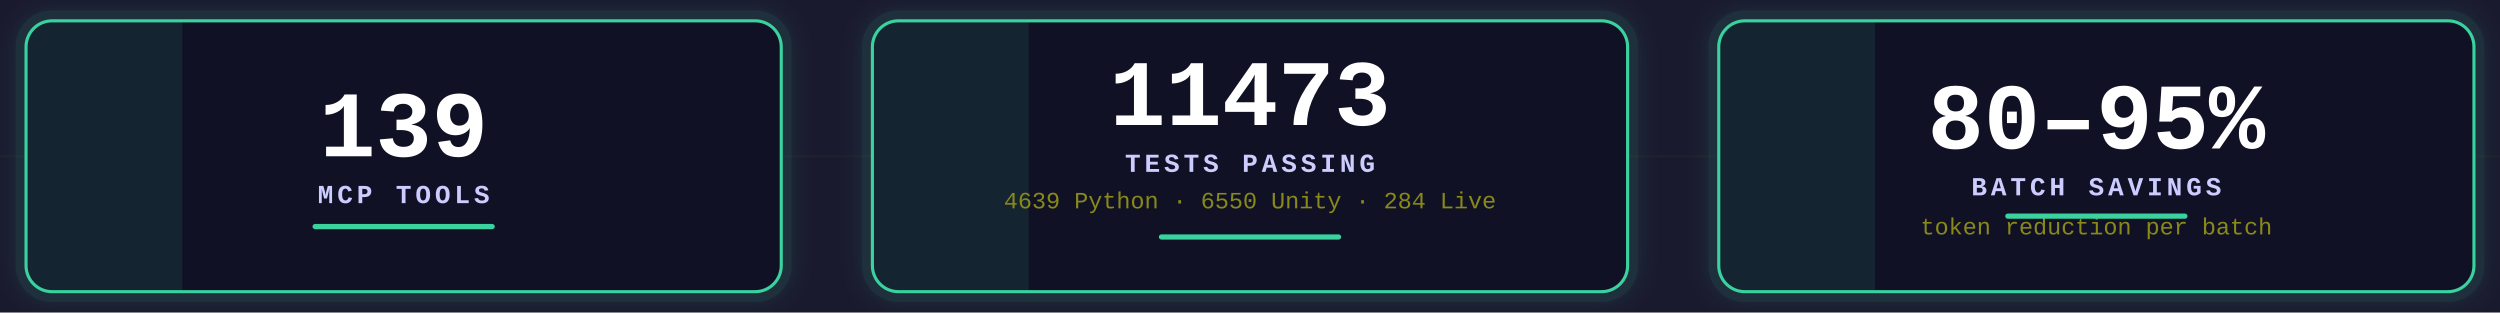
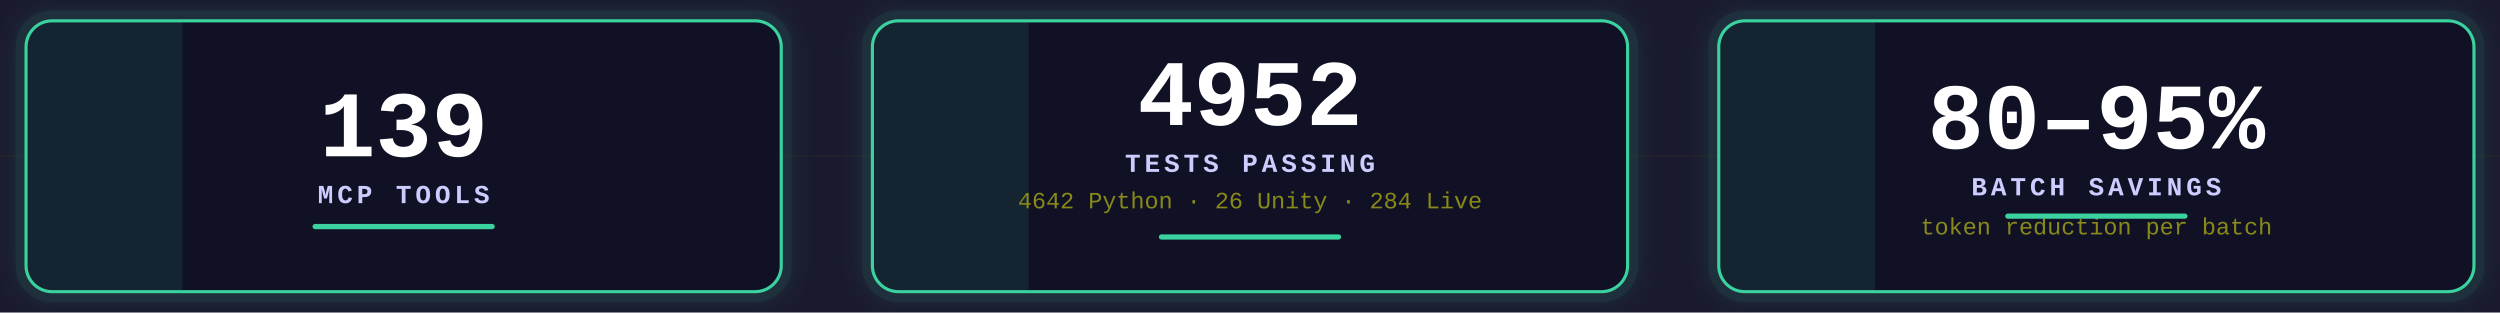
- <svg xmlns="http://www.w3.org/2000/svg" viewBox="0 0 960 120" width="960" height="120" role="img" aria-label="Unity MCP stats: 139 MCP tools, 11473 Tests (4639 Python + 6550 Unity + 284 Live), 80-95% Batch Savings">
+ <svg xmlns="http://www.w3.org/2000/svg" viewBox="0 0 960 120" width="960" height="120" role="img" aria-label="Unity MCP stats: 139 MCP tools, 4952 Tests (4642 Python + 26 Unity + 284 Live), 80-95% Batch Savings">
  <defs>
    <filter id="sg" x="-25%" y="-30%" width="150%" height="160%">
      <feGaussianBlur stdDeviation="4" result="b" />
      <feMerge>
        <feMergeNode in="b" />
        <feMergeNode in="SourceGraphic" />
      </feMerge>
    </filter>
    <clipPath id="c1">
      <rect x="10" y="8" width="290" height="104" rx="10" />
    </clipPath>
    <clipPath id="c2">
      <rect x="335" y="8" width="290" height="104" rx="10" />
    </clipPath>
    <clipPath id="c3">
      <rect x="660" y="8" width="290" height="104" rx="10" />
    </clipPath>
  </defs>
  <rect width="960" height="120" fill="#1a1a2e" />
  <line x1="0" y1="60" x2="960" y2="60" stroke="#888919" stroke-opacity="0.05" stroke-width="1" />
  <rect x="10" y="8" width="290" height="104" rx="10" fill="none" stroke="#3ad29f" stroke-width="8" opacity="0.12" filter="url(#sg)">
    <animate attributeName="opacity" values="0.25;0.7;0.25" dur="3s" repeatCount="indefinite" begin="0s" />
  </rect>
  <rect x="10" y="8" width="290" height="104" rx="10" fill="#111125" />
  <rect x="10" y="8" width="290" height="104" rx="10" fill="none" stroke="#3ad29f" stroke-width="1.2" />
  <g clip-path="url(#c1)">
    <rect x="10" y="8" width="60" height="104" fill="#3ad29f" fill-opacity="0.10">
      <animateTransform attributeName="transform" type="translate" values="-100,0;400,0" dur="3s" repeatCount="indefinite" begin="0s" />
    </rect>
  </g>
  <text x="155" y="60" text-anchor="middle" font-family="ui-monospace,SFMono-Regular,'SF Mono',Menlo,Consolas,'Liberation Mono',monospace" font-size="36" font-weight="700" fill="#ffffff">139</text>
  <text x="155" y="78" text-anchor="middle" font-family="ui-monospace,SFMono-Regular,'SF Mono',Menlo,Consolas,'Liberation Mono',monospace" font-size="10" font-weight="700" fill="#ccccff" letter-spacing="1.5">MCP TOOLS</text>
  <rect x="120" y="86" width="70" height="2" rx="1" fill="#3ad29f">
    <animate attributeName="opacity" values="0.6;1;0.6" dur="2s" repeatCount="indefinite" begin="0s" />
  </rect>
  <rect x="335" y="8" width="290" height="104" rx="10" fill="none" stroke="#3ad29f" stroke-width="8" opacity="0.12" filter="url(#sg)">
    <animate attributeName="opacity" values="0.25;0.7;0.25" dur="3s" repeatCount="indefinite" begin="0.6s" />
  </rect>
  <rect x="335" y="8" width="290" height="104" rx="10" fill="#111125" />
  <rect x="335" y="8" width="290" height="104" rx="10" fill="none" stroke="#3ad29f" stroke-width="1.2" />
  <g clip-path="url(#c2)">
    <rect x="335" y="8" width="60" height="104" fill="#3ad29f" fill-opacity="0.10">
      <animateTransform attributeName="transform" type="translate" values="-100,0;400,0" dur="3s" repeatCount="indefinite" begin="0.5s" />
    </rect>
  </g>
-   <text x="480" y="48" text-anchor="middle" font-family="ui-monospace,SFMono-Regular,'SF Mono',Menlo,Consolas,'Liberation Mono',monospace" font-size="36" font-weight="700" fill="#ffffff">11473</text>
+   <text x="480" y="48" text-anchor="middle" font-family="ui-monospace,SFMono-Regular,'SF Mono',Menlo,Consolas,'Liberation Mono',monospace" font-size="36" font-weight="700" fill="#ffffff">4952</text>
  <text x="480" y="66" text-anchor="middle" font-family="ui-monospace,SFMono-Regular,'SF Mono',Menlo,Consolas,'Liberation Mono',monospace" font-size="10" font-weight="700" fill="#ccccff" letter-spacing="1.5">TESTS PASSING</text>
-   <text x="480" y="80" text-anchor="middle" font-family="ui-monospace,SFMono-Regular,'SF Mono',Menlo,Consolas,'Liberation Mono',monospace" font-size="9" fill="#888919">4639 Python · 6550 Unity · 284 Live</text>
+   <text x="480" y="80" text-anchor="middle" font-family="ui-monospace,SFMono-Regular,'SF Mono',Menlo,Consolas,'Liberation Mono',monospace" font-size="9" fill="#888919">4642 Python · 26 Unity · 284 Live</text>
  <rect x="445" y="90" width="70" height="2" rx="1" fill="#3ad29f">
    <animate attributeName="opacity" values="0.6;1;0.6" dur="2s" repeatCount="indefinite" begin="0.4s" />
  </rect>
  <rect x="660" y="8" width="290" height="104" rx="10" fill="none" stroke="#3ad29f" stroke-width="8" opacity="0.12" filter="url(#sg)">
    <animate attributeName="opacity" values="0.25;0.7;0.25" dur="3s" repeatCount="indefinite" begin="1.2s" />
  </rect>
  <rect x="660" y="8" width="290" height="104" rx="10" fill="#111125" />
  <rect x="660" y="8" width="290" height="104" rx="10" fill="none" stroke="#3ad29f" stroke-width="1.2" />
  <g clip-path="url(#c3)">
    <rect x="660" y="8" width="60" height="104" fill="#3ad29f" fill-opacity="0.10">
      <animateTransform attributeName="transform" type="translate" values="-100,0;400,0" dur="3s" repeatCount="indefinite" begin="1.0s" />
    </rect>
  </g>
  <text x="805" y="57" text-anchor="middle" font-family="ui-monospace,SFMono-Regular,'SF Mono',Menlo,Consolas,'Liberation Mono',monospace" font-size="36" font-weight="700" fill="#ffffff">80–95%</text>
  <text x="805" y="75" text-anchor="middle" font-family="ui-monospace,SFMono-Regular,'SF Mono',Menlo,Consolas,'Liberation Mono',monospace" font-size="10" font-weight="700" fill="#ccccff" letter-spacing="1.5">BATCH SAVINGS</text>
  <text x="805" y="90" text-anchor="middle" font-family="ui-monospace,SFMono-Regular,'SF Mono',Menlo,Consolas,'Liberation Mono',monospace" font-size="9" fill="#888919">token reduction per batch</text>
  <rect x="770" y="82" width="70" height="2" rx="1" fill="#3ad29f">
    <animate attributeName="opacity" values="0.6;1;0.6" dur="2s" repeatCount="indefinite" begin="0.8s" />
  </rect>
</svg>
